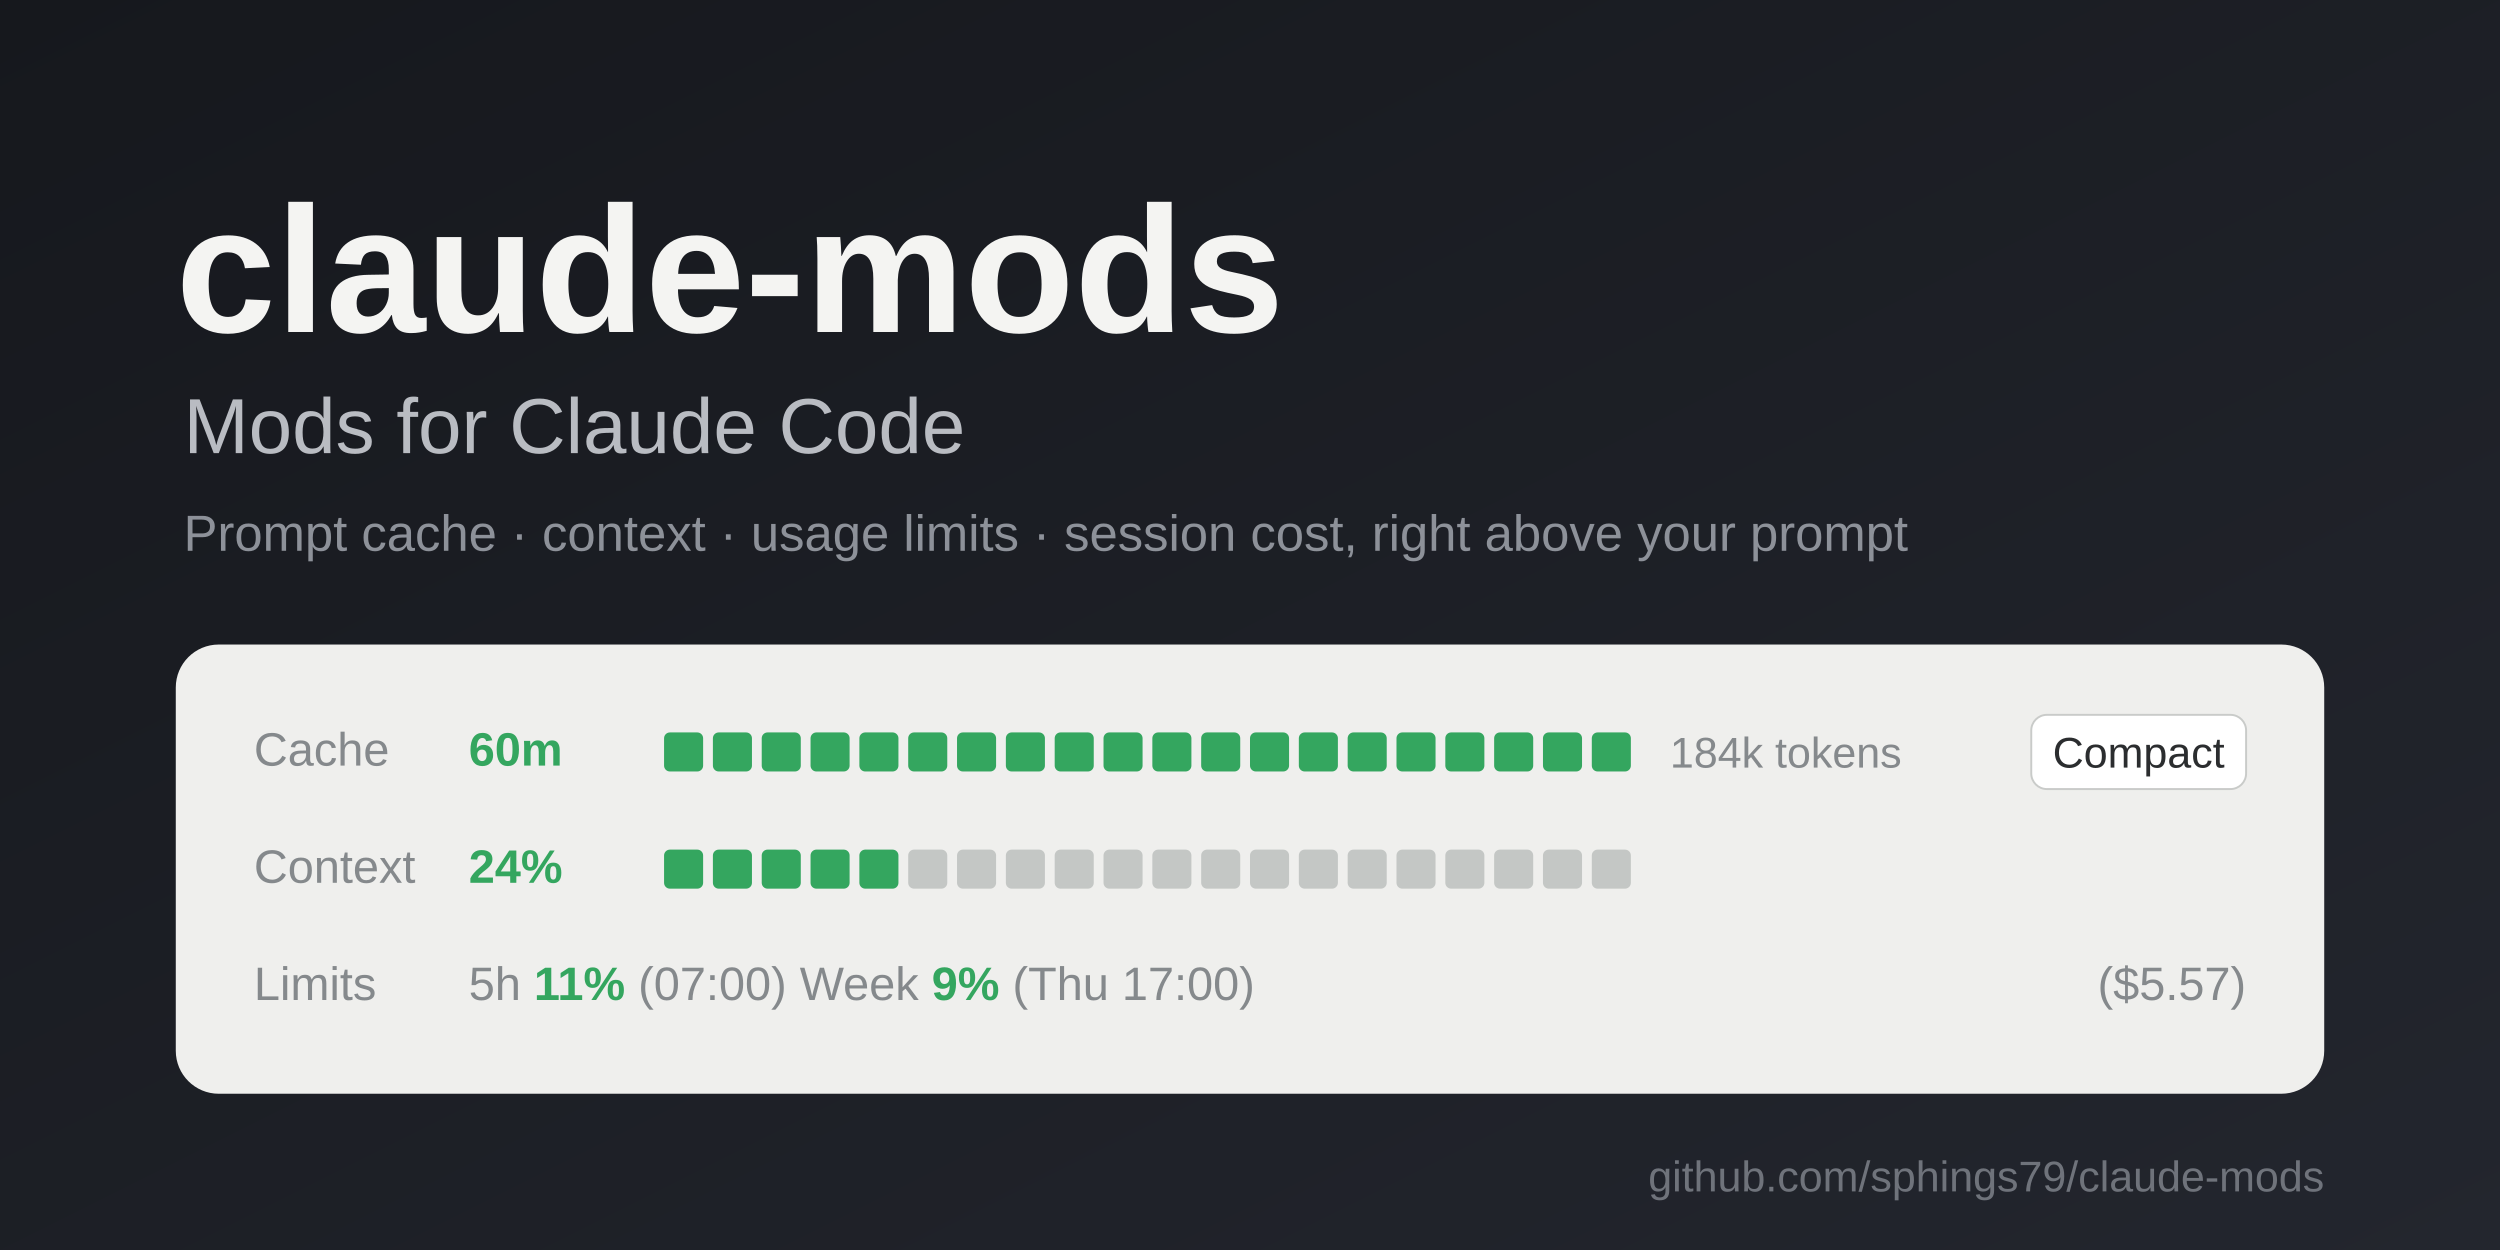
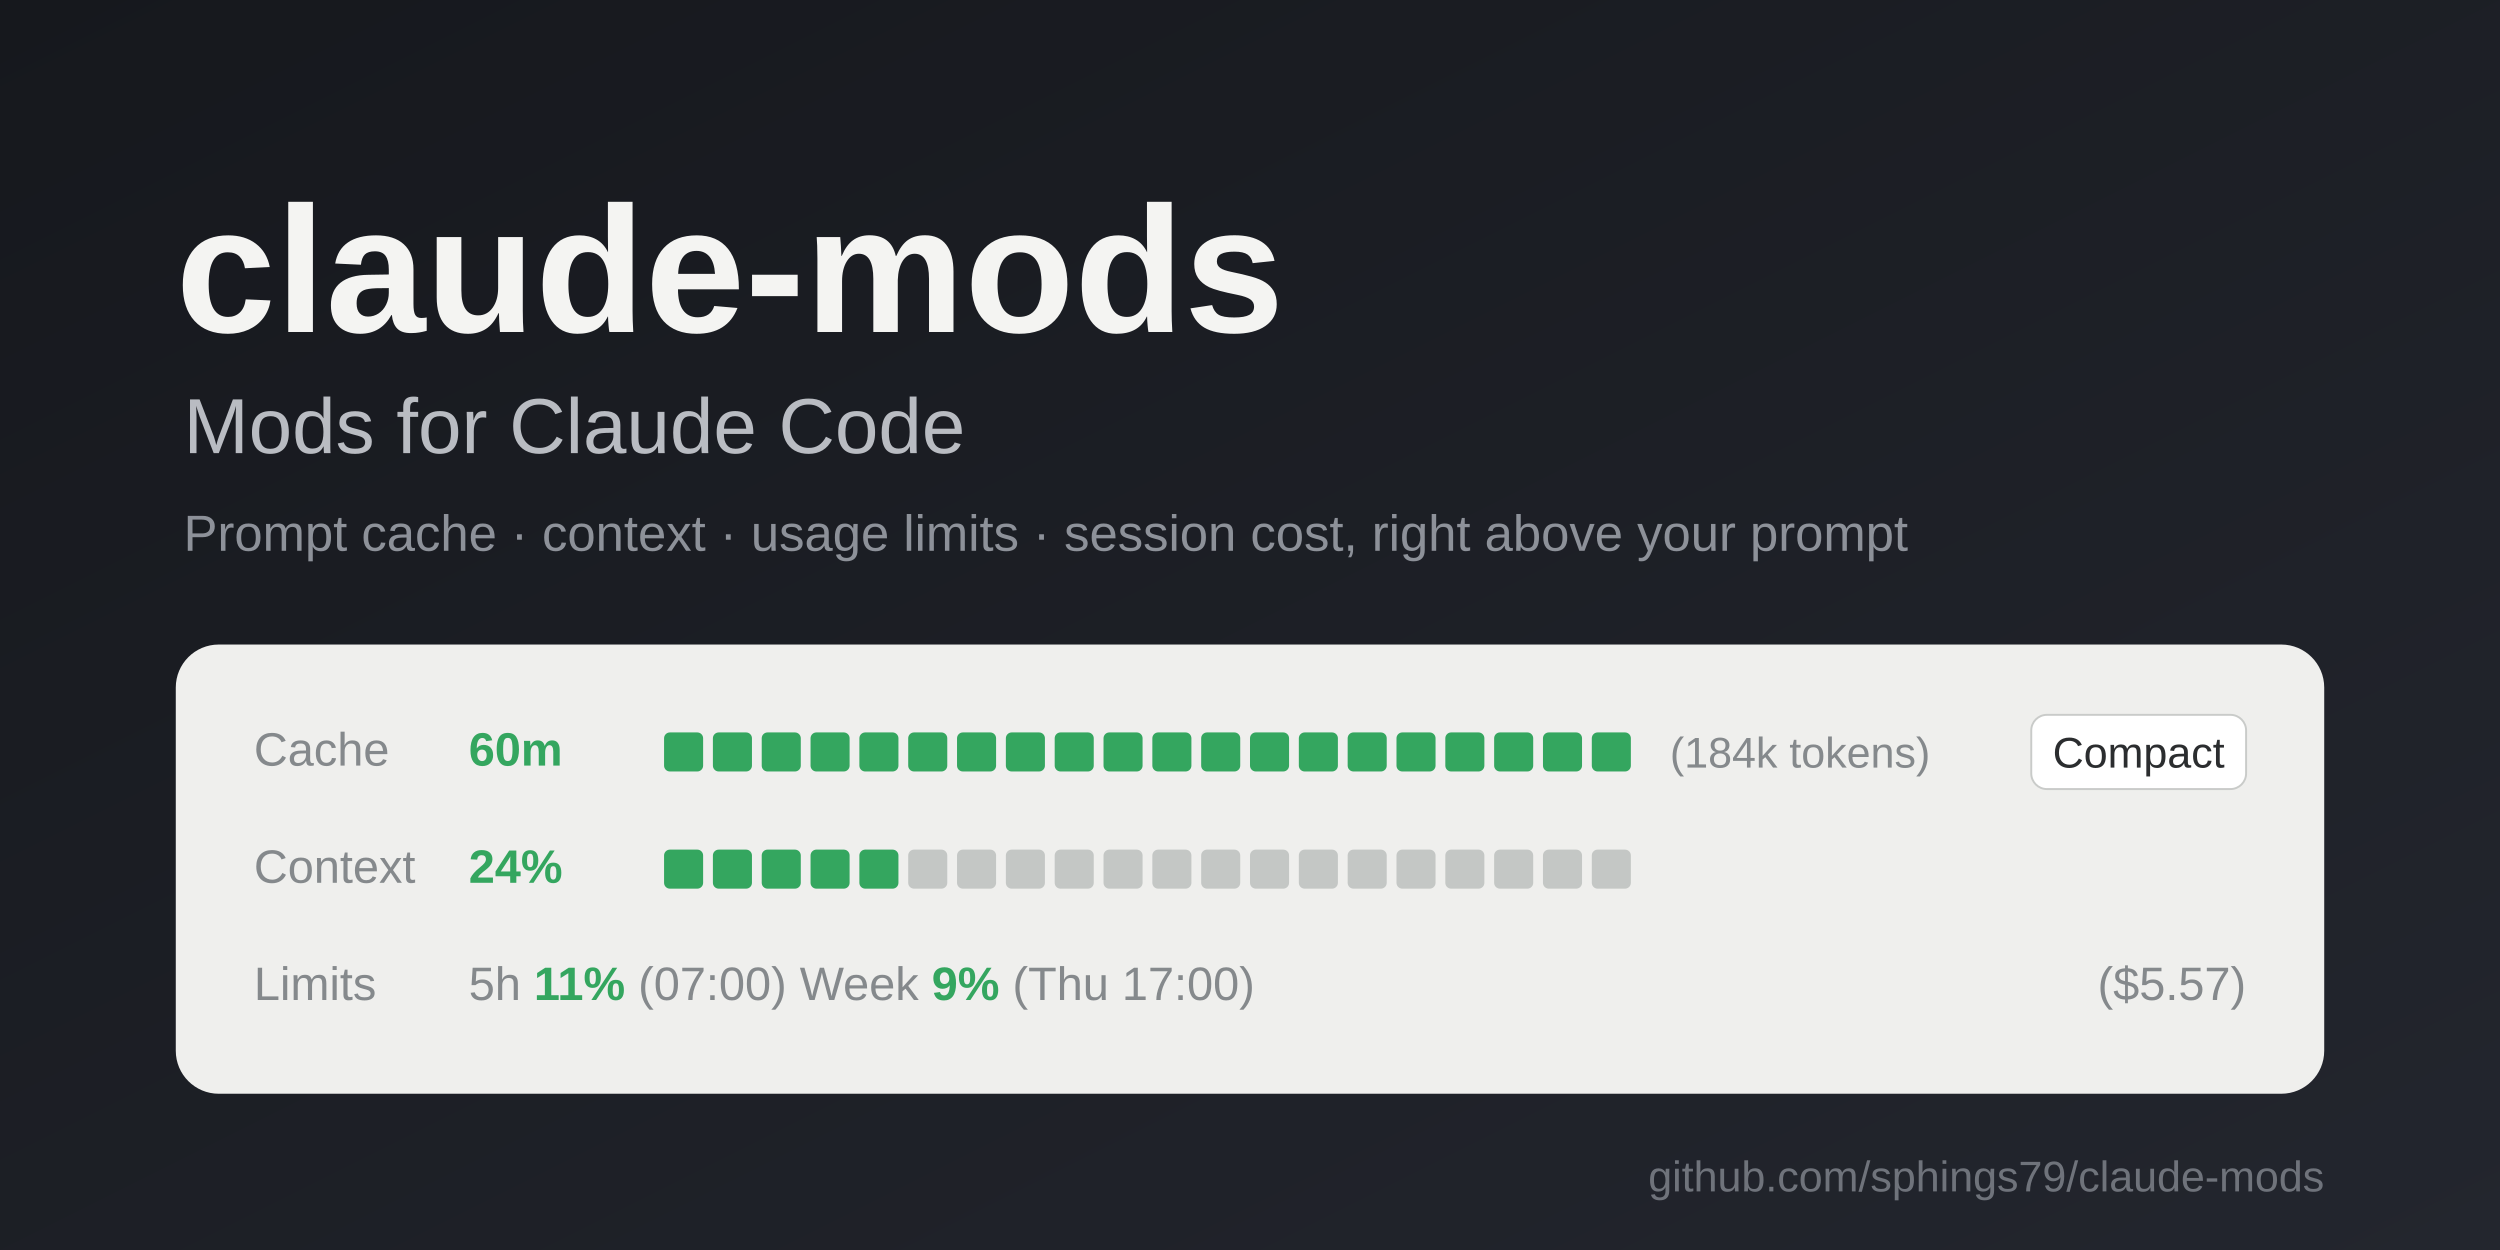
<svg xmlns="http://www.w3.org/2000/svg" width="1280" height="640" viewBox="0 0 1280 640" role="img" aria-label="claude-mods: mods for Claude Code">
  <defs>
    <linearGradient id="bg" x1="0" y1="0" x2="1" y2="1">
      <stop offset="0" stop-color="#16181d" />
      <stop offset="1" stop-color="#23262e" />
    </linearGradient>
  </defs>
  <rect width="1280" height="640" fill="url(#bg)" />
  <g font-family="-apple-system, 'Helvetica Neue', Arial, sans-serif">
    <text x="90" y="170" font-size="92" font-weight="700" fill="#f4f4f2">claude-mods</text>
    <text x="94" y="232" font-size="40" fill="#b9bcc2">Mods for Claude Code</text>
    <text x="94" y="282" font-size="26" fill="#8d9199">Prompt cache · context · usage limits · session cost, right above your prompt</text>
  </g>
  <g transform="translate(90 330)" font-family="-apple-system, 'Helvetica Neue', Arial, sans-serif" font-size="24">
    <rect width="1100" height="230" rx="22" fill="#efefed" />
    <text x="40" y="62" fill="#85898c">Cache</text>
    <text x="150" y="62" fill="#34a65f" font-weight="700">60m</text>
    <rect x="250" y="45" width="20" height="20" rx="3" fill="#34a65f" />
    <rect x="275" y="45" width="20" height="20" rx="3" fill="#34a65f" />
    <rect x="300" y="45" width="20" height="20" rx="3" fill="#34a65f" />
    <rect x="325" y="45" width="20" height="20" rx="3" fill="#34a65f" />
    <rect x="350" y="45" width="20" height="20" rx="3" fill="#34a65f" />
    <rect x="375" y="45" width="20" height="20" rx="3" fill="#34a65f" />
    <rect x="400" y="45" width="20" height="20" rx="3" fill="#34a65f" />
    <rect x="425" y="45" width="20" height="20" rx="3" fill="#34a65f" />
    <rect x="450" y="45" width="20" height="20" rx="3" fill="#34a65f" />
    <rect x="475" y="45" width="20" height="20" rx="3" fill="#34a65f" />
    <rect x="500" y="45" width="20" height="20" rx="3" fill="#34a65f" />
    <rect x="525" y="45" width="20" height="20" rx="3" fill="#34a65f" />
    <rect x="550" y="45" width="20" height="20" rx="3" fill="#34a65f" />
    <rect x="575" y="45" width="20" height="20" rx="3" fill="#34a65f" />
    <rect x="600" y="45" width="20" height="20" rx="3" fill="#34a65f" />
    <rect x="625" y="45" width="20" height="20" rx="3" fill="#34a65f" />
    <rect x="650" y="45" width="20" height="20" rx="3" fill="#34a65f" />
    <rect x="675" y="45" width="20" height="20" rx="3" fill="#34a65f" />
    <rect x="700" y="45" width="20" height="20" rx="3" fill="#34a65f" />
    <rect x="725" y="45" width="20" height="20" rx="3" fill="#34a65f" />
-     <text x="765" y="63" fill="#85898c" font-size="22">184k tokens</text>
+     <text x="765" y="63" fill="#85898c" font-size="22">(184k tokens)</text>
    <rect x="950" y="36" width="110" height="38" rx="8" fill="#ffffff" stroke="#c9cbc9" />
    <text x="1005" y="63" text-anchor="middle" fill="#2b2d2f" font-size="22">Compact</text>
    <text x="40" y="122" fill="#85898c">Context</text>
    <text x="150" y="122" fill="#34a65f" font-weight="700">24%</text>
    <rect x="250" y="105" width="20" height="20" rx="3" fill="#34a65f" />
    <rect x="275" y="105" width="20" height="20" rx="3" fill="#34a65f" />
    <rect x="300" y="105" width="20" height="20" rx="3" fill="#34a65f" />
    <rect x="325" y="105" width="20" height="20" rx="3" fill="#34a65f" />
    <rect x="350" y="105" width="20" height="20" rx="3" fill="#34a65f" />
    <rect x="375" y="105" width="20" height="20" rx="3" fill="#c4c7c5" />
    <rect x="400" y="105" width="20" height="20" rx="3" fill="#c4c7c5" />
    <rect x="425" y="105" width="20" height="20" rx="3" fill="#c4c7c5" />
    <rect x="450" y="105" width="20" height="20" rx="3" fill="#c4c7c5" />
    <rect x="475" y="105" width="20" height="20" rx="3" fill="#c4c7c5" />
    <rect x="500" y="105" width="20" height="20" rx="3" fill="#c4c7c5" />
    <rect x="525" y="105" width="20" height="20" rx="3" fill="#c4c7c5" />
    <rect x="550" y="105" width="20" height="20" rx="3" fill="#c4c7c5" />
    <rect x="575" y="105" width="20" height="20" rx="3" fill="#c4c7c5" />
    <rect x="600" y="105" width="20" height="20" rx="3" fill="#c4c7c5" />
    <rect x="625" y="105" width="20" height="20" rx="3" fill="#c4c7c5" />
    <rect x="650" y="105" width="20" height="20" rx="3" fill="#c4c7c5" />
    <rect x="675" y="105" width="20" height="20" rx="3" fill="#c4c7c5" />
    <rect x="700" y="105" width="20" height="20" rx="3" fill="#c4c7c5" />
    <rect x="725" y="105" width="20" height="20" rx="3" fill="#c4c7c5" />
    <text x="40" y="182" fill="#85898c">Limits</text>
    <text x="150" y="182" fill="#85898c">5h <tspan fill="#34a65f" font-weight="700">11%</tspan> (07:00)   Week <tspan fill="#34a65f" font-weight="700">9%</tspan> (Thu 17:00)</text>
    <text x="1060" y="182" text-anchor="end" fill="#85898c">($5.57)</text>
  </g>
  <text x="1190" y="610" text-anchor="end" font-family="-apple-system, 'Helvetica Neue', Arial, sans-serif" font-size="22" fill="#6f737b">github.com/sphings79/claude-mods</text>
</svg>
